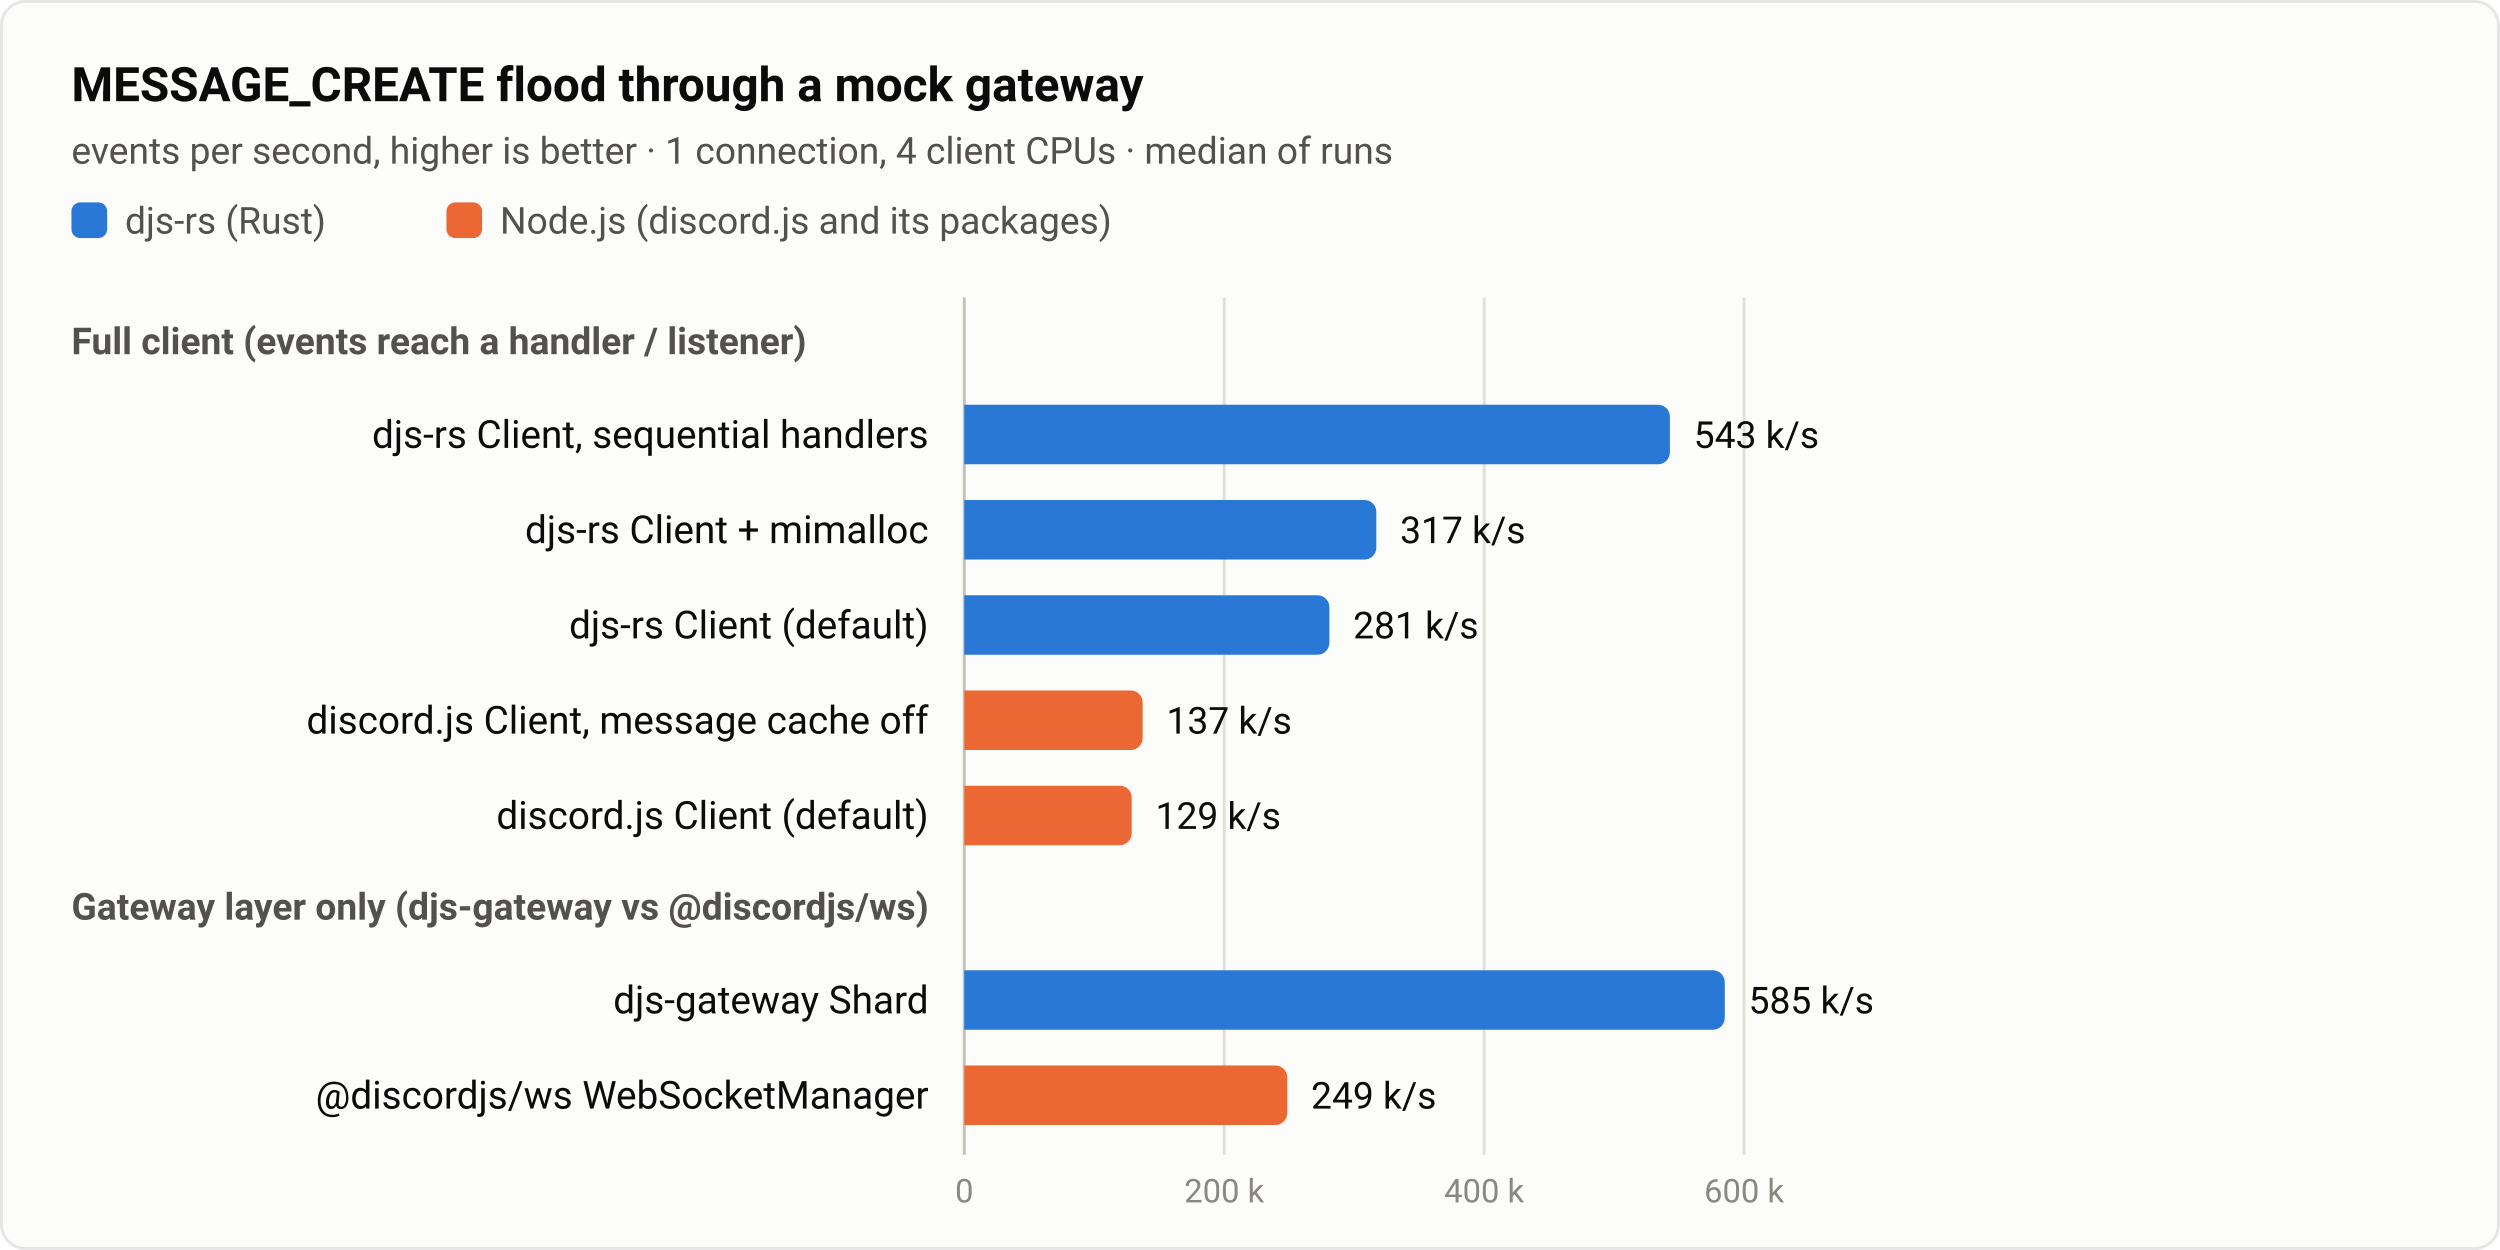
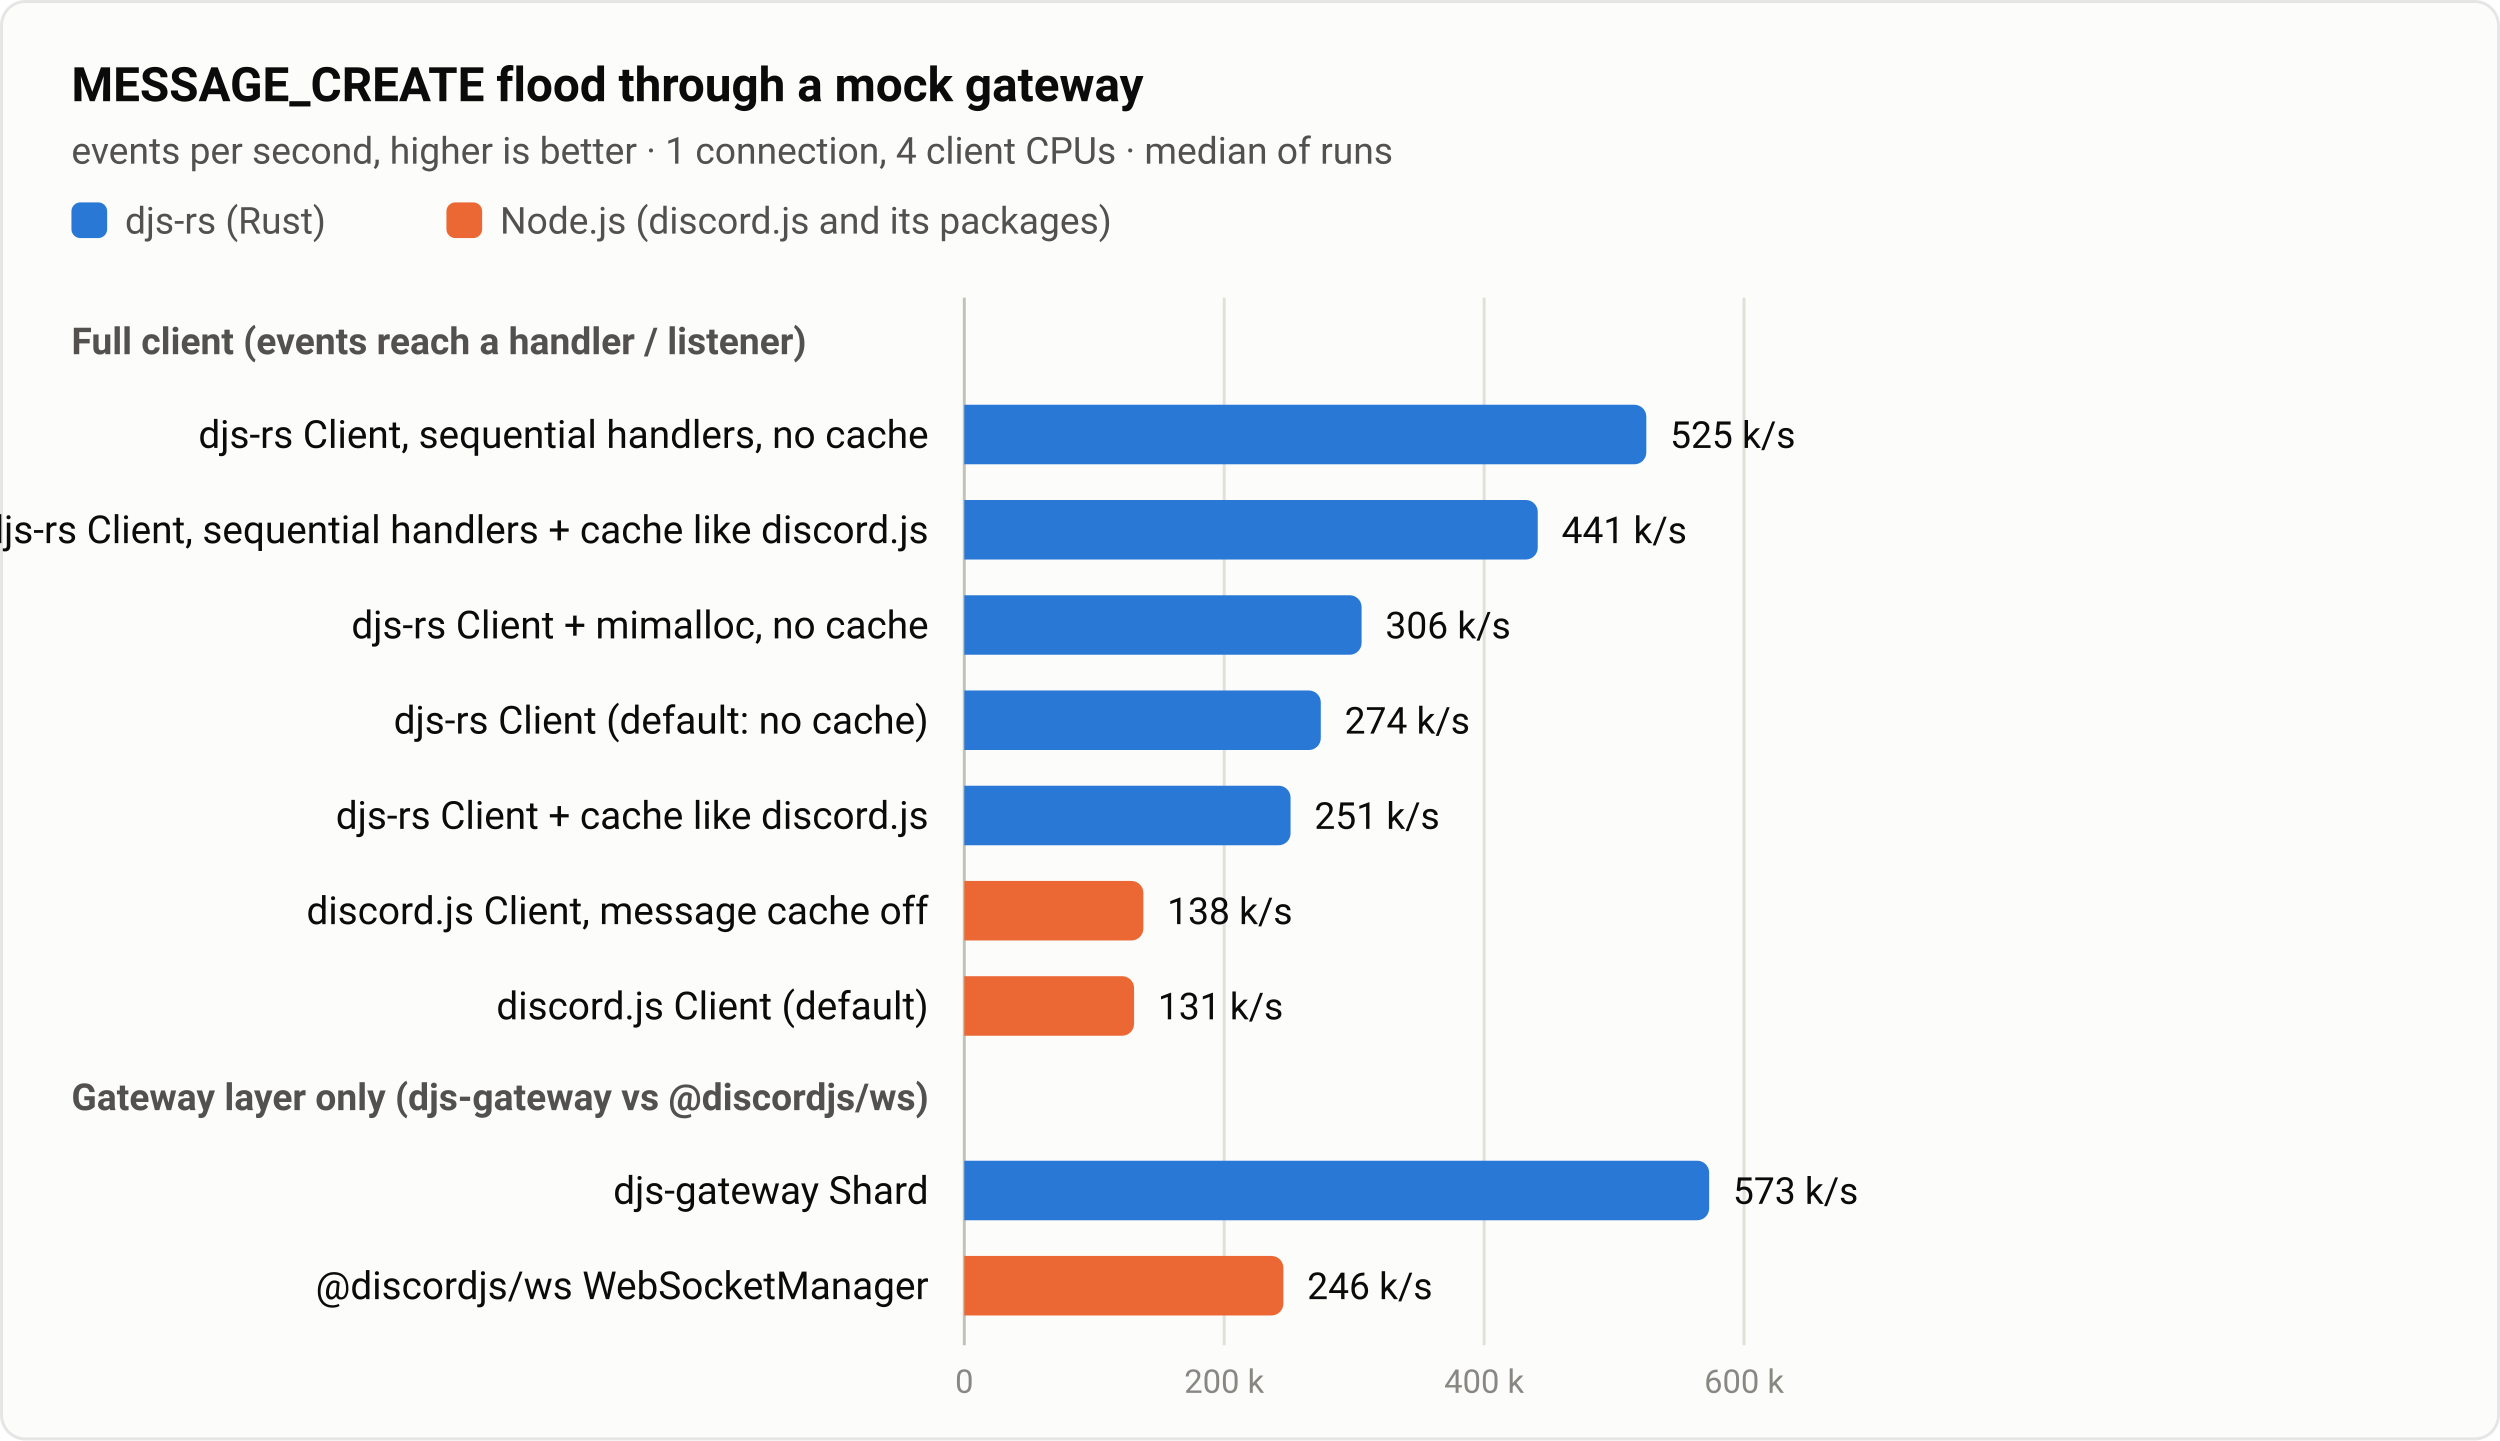
- <svg xmlns="http://www.w3.org/2000/svg" width="840" height="420" viewBox="0 0 840 420" role="img" aria-labelledby="title desc" font-family="system-ui, -apple-system, &quot;Segoe UI&quot;, Roboto, sans-serif">
-   <rect x="0.5" y="0.5" width="839" height="419" rx="8" fill="#fcfcfb" stroke="rgba(11,11,11,0.10)" />
+ <svg xmlns="http://www.w3.org/2000/svg" width="840" height="484" viewBox="0 0 840 484" role="img" aria-labelledby="title desc" font-family="system-ui, -apple-system, &quot;Segoe UI&quot;, Roboto, sans-serif">
+   <rect x="0.5" y="0.5" width="839" height="483" rx="8" fill="#fcfcfb" stroke="rgba(11,11,11,0.10)" />
  <text x="24" y="34" font-size="16" font-weight="600" fill="#0b0b0b">MESSAGE_CREATE flood through a mock gateway</text>
  <text x="24" y="55" font-size="12.5" fill="#52514e">events per second, higher is better · 1 connection, 4 client CPUs · median of runs</text>
  <rect x="24" y="68" width="12" height="12" rx="3" fill="#2a78d6" />
  <text x="42" y="78.5" font-size="12.5" fill="#52514e">djs-rs (Rust)</text>
  <rect x="150" y="68" width="12" height="12" rx="3" fill="#eb6834" />
  <text x="168" y="78.5" font-size="12.5" fill="#52514e">Node.js (discord.js and its packages)</text>
-   <line x1="324" y1="100" x2="324" y2="388" stroke="#c3c2b7" stroke-width="1" />
-   <text x="324" y="404" font-size="11" text-anchor="middle" fill="#898781" style="font-variant-numeric: tabular-nums">0</text>
-   <line x1="411.333" y1="100" x2="411.333" y2="388" stroke="#e1e0d9" stroke-width="1" />
-   <text x="411.333" y="404" font-size="11" text-anchor="middle" fill="#898781" style="font-variant-numeric: tabular-nums">200 k</text>
-   <line x1="498.667" y1="100" x2="498.667" y2="388" stroke="#e1e0d9" stroke-width="1" />
-   <text x="498.667" y="404" font-size="11" text-anchor="middle" fill="#898781" style="font-variant-numeric: tabular-nums">400 k</text>
-   <line x1="586" y1="100" x2="586" y2="388" stroke="#e1e0d9" stroke-width="1" />
-   <text x="586" y="404" font-size="11" text-anchor="middle" fill="#898781" style="font-variant-numeric: tabular-nums">600 k</text>
+   <line x1="324" y1="100" x2="324" y2="452" stroke="#c3c2b7" stroke-width="1" />
+   <text x="324" y="468" font-size="11" text-anchor="middle" fill="#898781" style="font-variant-numeric: tabular-nums">0</text>
+   <line x1="411.333" y1="100" x2="411.333" y2="452" stroke="#e1e0d9" stroke-width="1" />
+   <text x="411.333" y="468" font-size="11" text-anchor="middle" fill="#898781" style="font-variant-numeric: tabular-nums">200 k</text>
+   <line x1="498.667" y1="100" x2="498.667" y2="452" stroke="#e1e0d9" stroke-width="1" />
+   <text x="498.667" y="468" font-size="11" text-anchor="middle" fill="#898781" style="font-variant-numeric: tabular-nums">400 k</text>
+   <line x1="586" y1="100" x2="586" y2="452" stroke="#e1e0d9" stroke-width="1" />
+   <text x="586" y="468" font-size="11" text-anchor="middle" fill="#898781" style="font-variant-numeric: tabular-nums">600 k</text>
  <text x="24" y="119" font-size="12.5" font-weight="600" fill="#52514e">Full client (events reach a handler / listener)</text>
-   <text x="312" y="150.5" font-size="13" text-anchor="end" fill="#0b0b0b">djs-rs Client, sequential handlers</text>
-   <path d="M324,136H557.088A4,4 0 0 1 561.088,140V152A4,4 0 0 1 557.088,156H324Z" fill="#2a78d6" />
-   <text x="569.088" y="150.5" font-size="12.5" fill="#0b0b0b" style="font-variant-numeric: tabular-nums">543 k/s</text>
-   <text x="312" y="182.5" font-size="13" text-anchor="end" fill="#0b0b0b">djs-rs Client + mimalloc</text>
-   <path d="M324,168H458.451A4,4 0 0 1 462.451,172V184A4,4 0 0 1 458.451,188H324Z" fill="#2a78d6" />
-   <text x="470.451" y="182.5" font-size="12.5" fill="#0b0b0b" style="font-variant-numeric: tabular-nums">317 k/s</text>
-   <text x="312" y="214.5" font-size="13" text-anchor="end" fill="#0b0b0b">djs-rs Client (default)</text>
-   <path d="M324,200H442.666A4,4 0 0 1 446.666,204V216A4,4 0 0 1 442.666,220H324Z" fill="#2a78d6" />
-   <text x="454.666" y="214.5" font-size="12.5" fill="#0b0b0b" style="font-variant-numeric: tabular-nums">281 k/s</text>
-   <text x="312" y="246.5" font-size="13" text-anchor="end" fill="#0b0b0b">discord.js Client, message cache off</text>
-   <path d="M324,232H379.932A4,4 0 0 1 383.932,236V248A4,4 0 0 1 379.932,252H324Z" fill="#eb6834" />
-   <text x="391.932" y="246.5" font-size="12.5" fill="#0b0b0b" style="font-variant-numeric: tabular-nums">137 k/s</text>
-   <text x="312" y="278.5" font-size="13" text-anchor="end" fill="#0b0b0b">discord.js Client (default)</text>
-   <path d="M324,264H376.256A4,4 0 0 1 380.256,268V280A4,4 0 0 1 376.256,284H324Z" fill="#eb6834" />
-   <text x="388.256" y="278.5" font-size="12.5" fill="#0b0b0b" style="font-variant-numeric: tabular-nums">129 k/s</text>
-   <text x="24" y="309" font-size="12.5" font-weight="600" fill="#52514e">Gateway layer only (djs-gateway vs @discordjs/ws)</text>
-   <text x="312" y="340.5" font-size="13" text-anchor="end" fill="#0b0b0b">djs-gateway Shard</text>
-   <path d="M324,326H575.529A4,4 0 0 1 579.529,330V342A4,4 0 0 1 575.529,346H324Z" fill="#2a78d6" />
-   <text x="587.529" y="340.5" font-size="12.5" fill="#0b0b0b" style="font-variant-numeric: tabular-nums">585 k/s</text>
-   <text x="312" y="372.5" font-size="13" text-anchor="end" fill="#0b0b0b">@discordjs/ws WebSocketManager</text>
-   <path d="M324,358H428.52A4,4 0 0 1 432.52,362V374A4,4 0 0 1 428.52,378H324Z" fill="#eb6834" />
-   <text x="440.52" y="372.5" font-size="12.5" fill="#0b0b0b" style="font-variant-numeric: tabular-nums">249 k/s</text>
+   <text x="312" y="150.5" font-size="13" text-anchor="end" fill="#0b0b0b">djs-rs Client, sequential handlers, no cache</text>
+   <path d="M324,136H549.162A4,4 0 0 1 553.162,140V152A4,4 0 0 1 549.162,156H324Z" fill="#2a78d6" />
+   <text x="561.162" y="150.5" font-size="12.5" fill="#0b0b0b" style="font-variant-numeric: tabular-nums">525 k/s</text>
+   <text x="312" y="182.5" font-size="13" text-anchor="end" fill="#0b0b0b">djs-rs Client, sequential handlers + cache like discord.js</text>
+   <path d="M324,168H512.683A4,4 0 0 1 516.683,172V184A4,4 0 0 1 512.683,188H324Z" fill="#2a78d6" />
+   <text x="524.683" y="182.5" font-size="12.5" fill="#0b0b0b" style="font-variant-numeric: tabular-nums">441 k/s</text>
+   <text x="312" y="214.5" font-size="13" text-anchor="end" fill="#0b0b0b">djs-rs Client + mimalloc, no cache</text>
+   <path d="M324,200H453.497A4,4 0 0 1 457.497,204V216A4,4 0 0 1 453.497,220H324Z" fill="#2a78d6" />
+   <text x="465.497" y="214.5" font-size="12.5" fill="#0b0b0b" style="font-variant-numeric: tabular-nums">306 k/s</text>
+   <text x="312" y="246.5" font-size="13" text-anchor="end" fill="#0b0b0b">djs-rs Client (default: no cache)</text>
+   <path d="M324,232H439.784A4,4 0 0 1 443.784,236V248A4,4 0 0 1 439.784,252H324Z" fill="#2a78d6" />
+   <text x="451.784" y="246.5" font-size="12.5" fill="#0b0b0b" style="font-variant-numeric: tabular-nums">274 k/s</text>
+   <text x="312" y="278.5" font-size="13" text-anchor="end" fill="#0b0b0b">djs-rs Client + cache like discord.js</text>
+   <path d="M324,264H429.63A4,4 0 0 1 433.63,268V280A4,4 0 0 1 429.63,284H324Z" fill="#2a78d6" />
+   <text x="441.63" y="278.5" font-size="12.5" fill="#0b0b0b" style="font-variant-numeric: tabular-nums">251 k/s</text>
+   <text x="312" y="310.5" font-size="13" text-anchor="end" fill="#0b0b0b">discord.js Client, message cache off</text>
+   <path d="M324,296H380.171A4,4 0 0 1 384.171,300V312A4,4 0 0 1 380.171,316H324Z" fill="#eb6834" />
+   <text x="392.171" y="310.5" font-size="12.5" fill="#0b0b0b" style="font-variant-numeric: tabular-nums">138 k/s</text>
+   <text x="312" y="342.5" font-size="13" text-anchor="end" fill="#0b0b0b">discord.js Client (default)</text>
+   <path d="M324,328H377.052A4,4 0 0 1 381.052,332V344A4,4 0 0 1 377.052,348H324Z" fill="#eb6834" />
+   <text x="389.052" y="342.5" font-size="12.5" fill="#0b0b0b" style="font-variant-numeric: tabular-nums">131 k/s</text>
+   <text x="24" y="373" font-size="12.5" font-weight="600" fill="#52514e">Gateway layer only (djs-gateway vs @discordjs/ws)</text>
+   <text x="312" y="404.5" font-size="13" text-anchor="end" fill="#0b0b0b">djs-gateway Shard</text>
+   <path d="M324,390H570.271A4,4 0 0 1 574.271,394V406A4,4 0 0 1 570.271,410H324Z" fill="#2a78d6" />
+   <text x="582.271" y="404.5" font-size="12.5" fill="#0b0b0b" style="font-variant-numeric: tabular-nums">573 k/s</text>
+   <text x="312" y="436.5" font-size="13" text-anchor="end" fill="#0b0b0b">@discordjs/ws WebSocketManager</text>
+   <path d="M324,422H427.214A4,4 0 0 1 431.214,426V438A4,4 0 0 1 427.214,442H324Z" fill="#eb6834" />
+   <text x="439.214" y="436.5" font-size="12.5" fill="#0b0b0b" style="font-variant-numeric: tabular-nums">246 k/s</text>
</svg>
